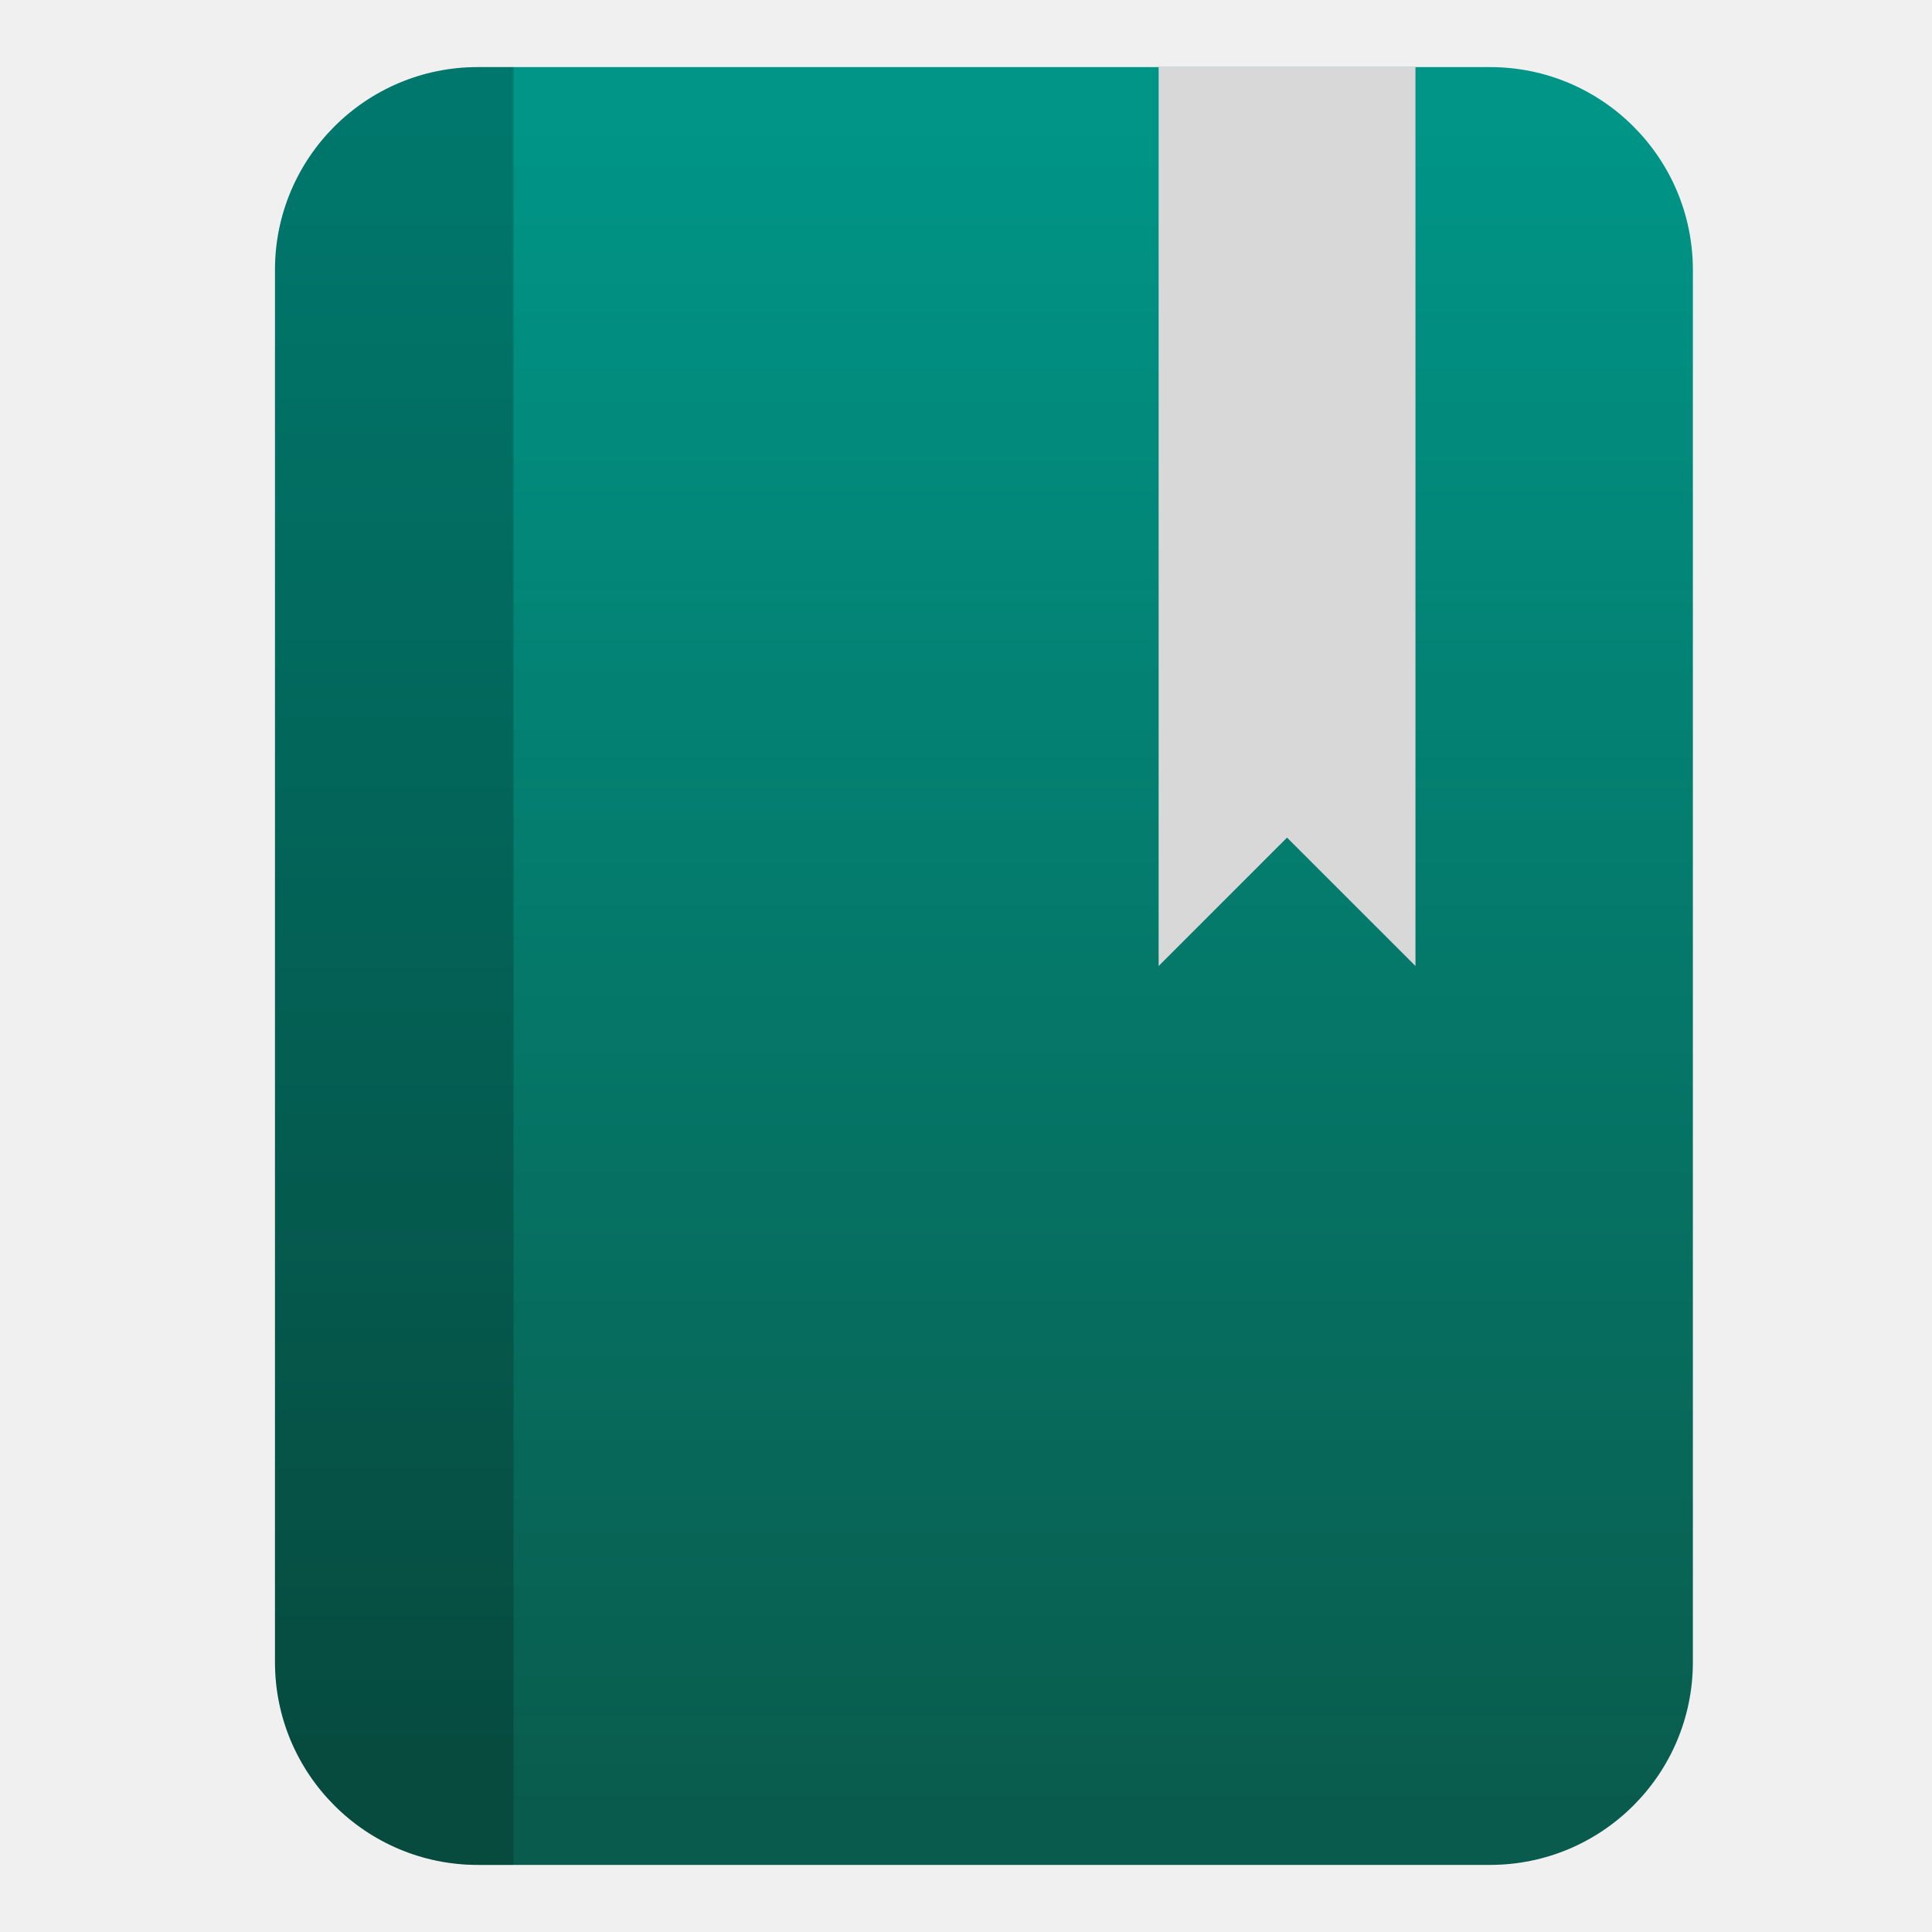
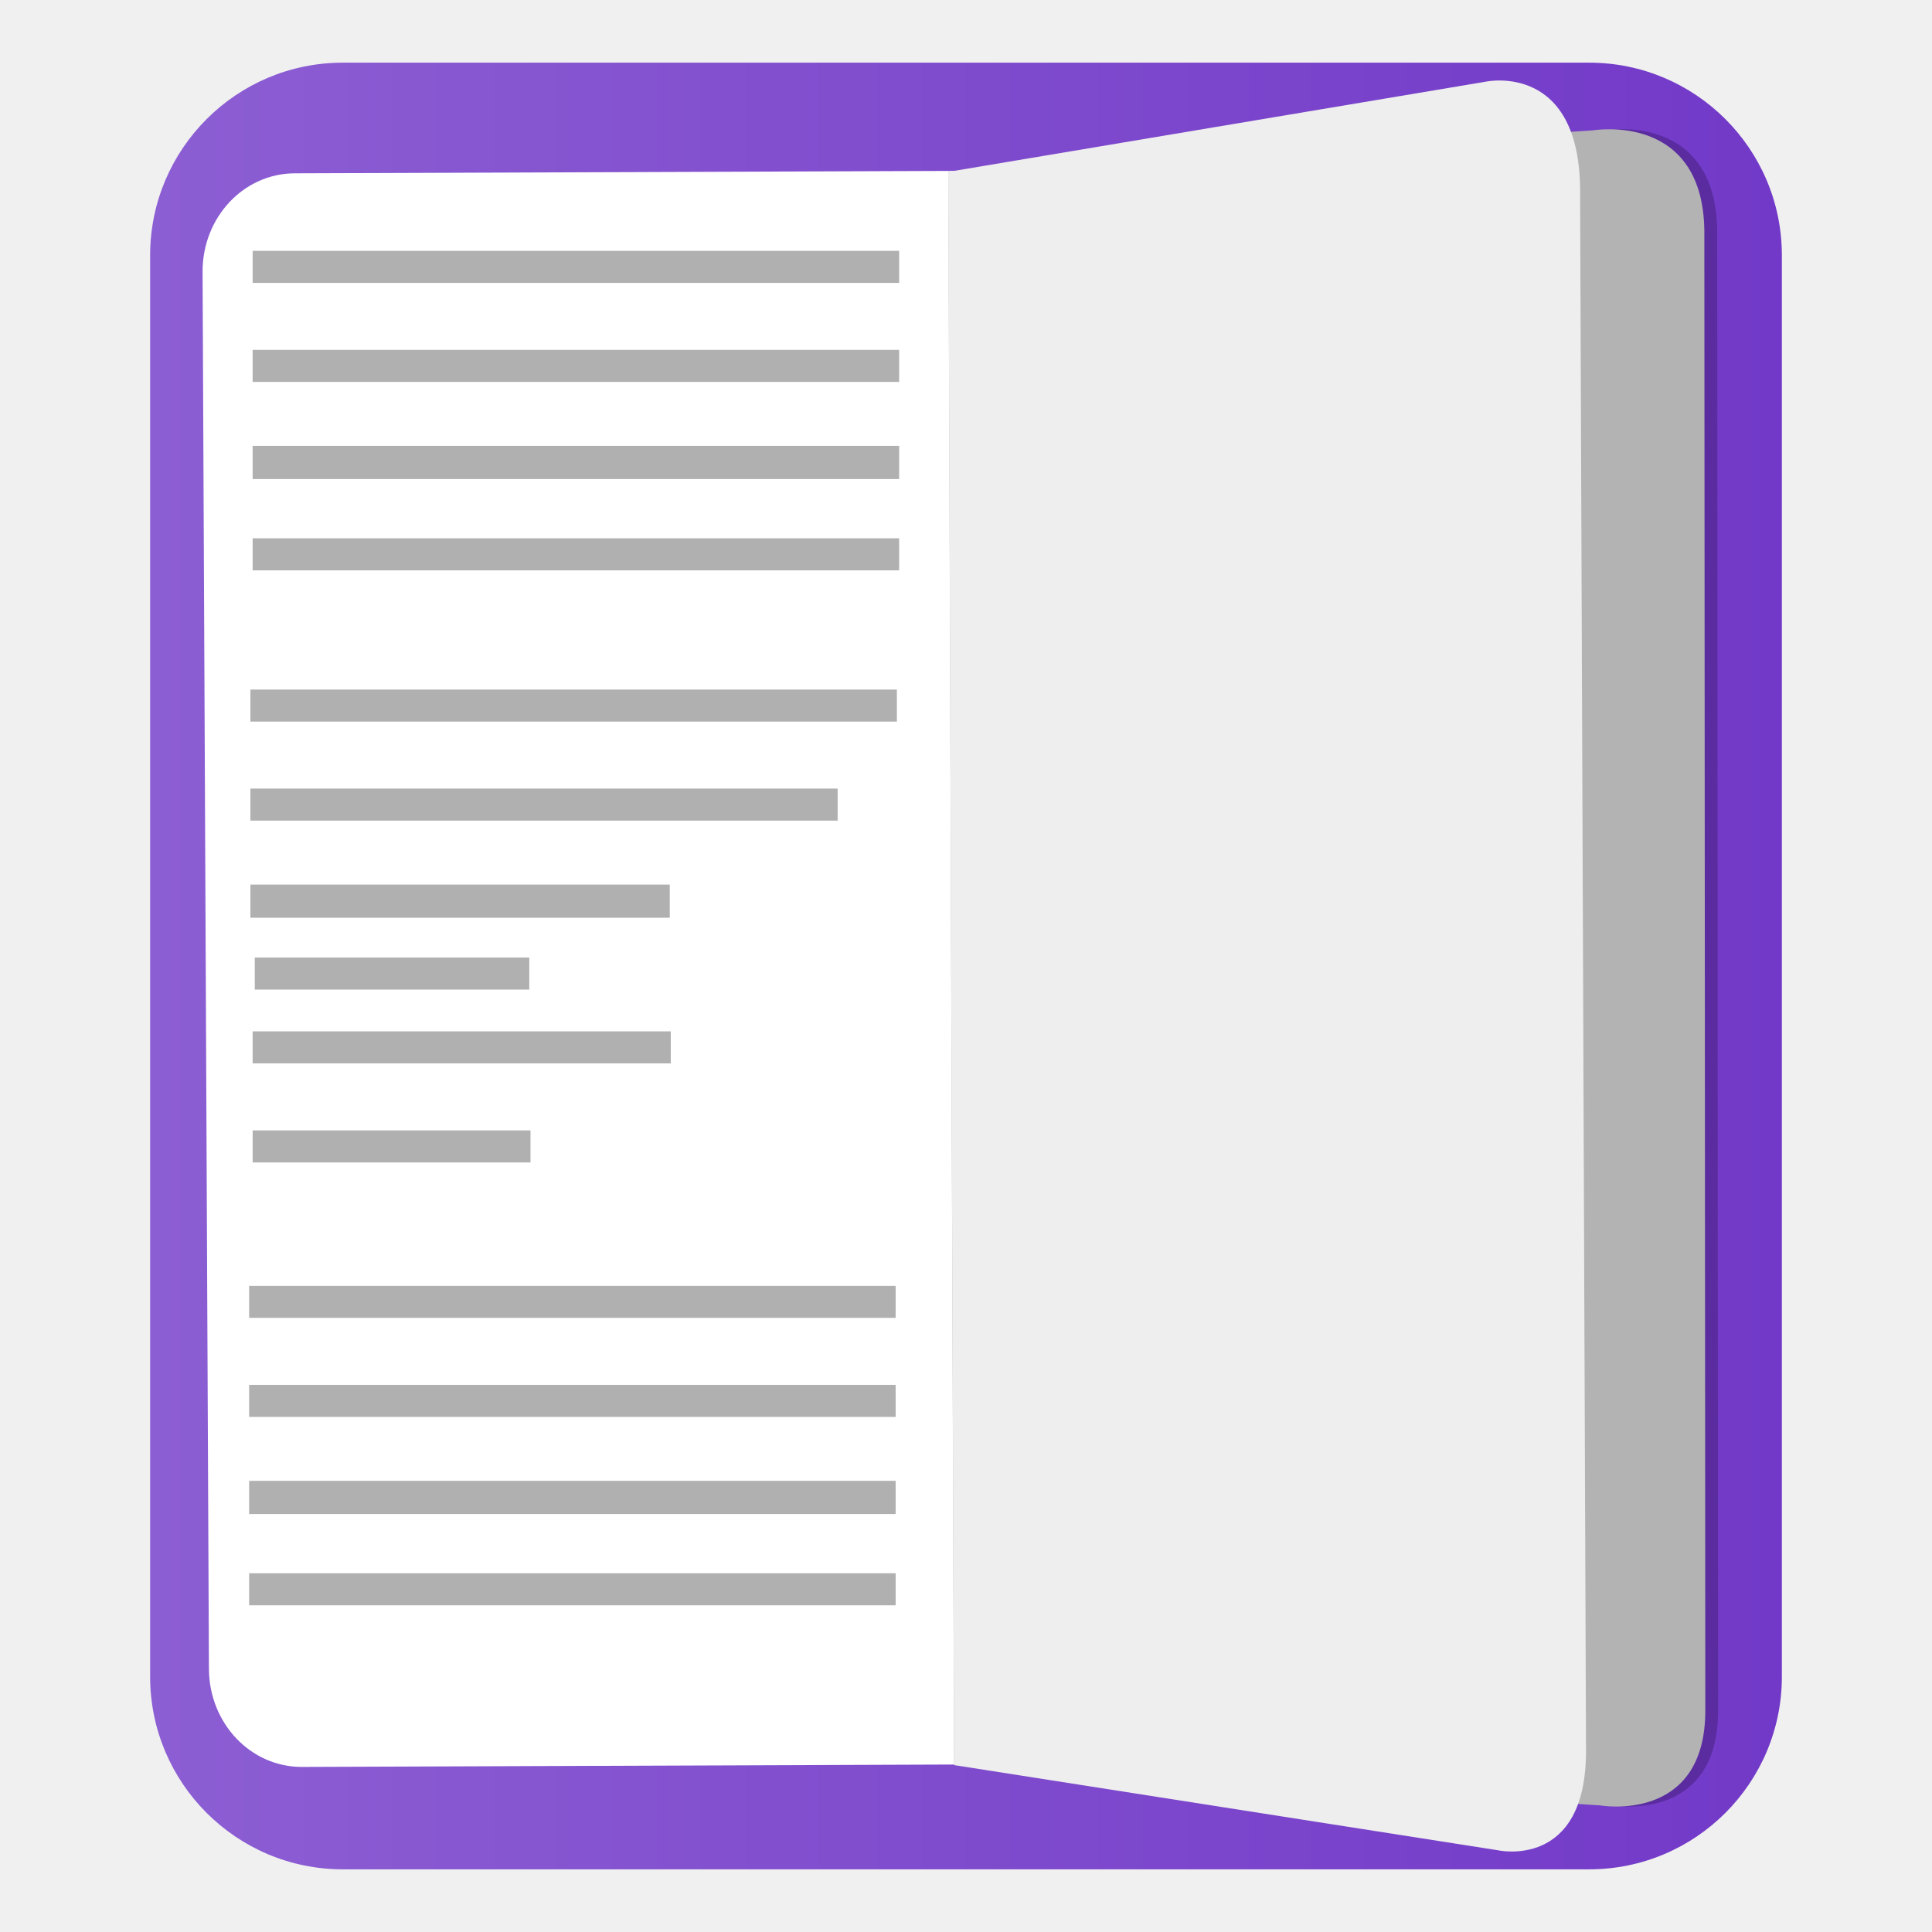
- <svg xmlns="http://www.w3.org/2000/svg" style="clip-rule:evenodd;fill-rule:evenodd;stroke-linejoin:round;stroke-miterlimit:2" version="1.1" viewBox="0 0 48 48">
-   <path d="m37.02 1.667c2.783 0 5.039 2.257 5.039 5.04v34.586c0 2.783-2.256 5.04-5.039 5.04h-25.149c-2.783 0-5.039-2.257-5.039-5.04v-34.586c0-2.783 2.256-5.04 5.039-5.04h25.149z" style="fill-rule:nonzero;fill:url(#_Linear1)" />
-   <path d="m11.871 1.667h0.887v44.666h-0.887c-2.783 0-5.039-2.257-5.039-5.04v-34.586c0-2.783 2.256-5.04 5.039-5.04z" style="fill-opacity:.2;fill-rule:nonzero" />
-   <path d="m28.786 1.667v22.333l3.19-3.19 3.191 3.19v-22.333h-6.381z" style="fill-rule:nonzero;fill:#d8d8d8" />
+ <svg xmlns="http://www.w3.org/2000/svg" style="clip-rule:evenodd;fill-rule:evenodd;stroke-linejoin:round;stroke-miterlimit:1.414" version="1.1" viewBox="0 0 48 48">
+   <path d="m44.27 6.343c0-2.641-2.145-4.786-4.787-4.786h-30.966c-2.642 0-4.787 2.145-4.787 4.786v35.314c0 2.641 2.145 4.786 4.787 4.786h30.966c2.642 0 4.787-2.145 4.787-4.786v-35.314z" style="fill:url(#_Linear1)" />
+   <path d="m23.88 4.535l0.142 39.316 16.043 1.002s2.623 0.469 2.621-2.361l-0.023-36.621c0.047-3.121-2.768-2.634-2.768-2.634l-16.015 1.298z" style="fill:#5a2ca0" />
+   <path d="m7.322 4.306l16.395-0.06 0.585 39.591-16.799 0.062c-1.274 4e-3 -2.305-1.081-2.312-2.434l-0.158-34.708c-6e-3 -1.353 1.014-2.446 2.289-2.451z" style="fill-rule:nonzero;fill:#fff" />
+   <path d="m23.56 4.27l0.143 39.583 16.044 1.001s2.623 0.469 2.621-2.36l-0.024-36.622c0.047-3.121-2.767-2.633-2.767-2.633l-16.017 1.031z" style="fill:#b3b3b3" />
+   <path d="m23.56 4.27l0.145 39.583 13.504 2.115s2.206 0.504 2.195-2.484l-0.147-38.666c0.029-3.295-2.335-2.79-2.335-2.79l-13.362 2.242z" style="fill:#fff" />
+   <path d="m23.56 4.27l0.145 39.583 13.504 2.115s2.206 0.504 2.195-2.484l-0.147-38.666c0.029-3.295-2.335-2.79-2.335-2.79l-13.362 2.242z" style="fill-opacity:.067" />
+   <path d="m22.252 39.883h-16.062v-0.796h16.062v0.796zm0-2.268h-16.062v-0.824h16.062v0.824zm0-2.412h-16.062v-0.796h16.062v0.796zm0-2.461h-16.062v-0.796h16.062v0.796zm-9.072-3.861h-6.903v-0.796h6.903v0.796zm3.485-2.461h-10.388v-0.796h10.388v0.796zm-3.515-1.834h-6.82v-0.796h6.82v0.796zm3.49-1.785h-10.419v-0.824h10.419v0.824zm4.171-2.413h-14.59v-0.796h14.59v0.796zm1.472-2.46h-16.062v-0.796h16.062v0.796zm0.056-3.758h-16.062v-0.796h16.062v0.796zm0-2.268h-16.062v-0.825h16.062v0.825zm0-2.413h-16.062v-0.796h16.062v0.796zm0-2.46h-16.062v-0.797h16.062v0.797z" style="fill:#b0b0b0" />
  <defs>
-     <linearGradient id="_Linear1" x2="1" gradientTransform="matrix(-.506203 -42 42 -.506203 318 41.4566)" gradientUnits="userSpaceOnUse">
-       <stop style="stop-color:#095c4d" offset="0" />
-       <stop style="stop-color:#009587" offset="1" />
+     <linearGradient id="_Linear1" x2="1" gradientTransform="matrix(40.54,0,0,40.54,3.73,24)" gradientUnits="userSpaceOnUse">
+       <stop style="stop-color:#8c5ed3" offset="0" />
+       <stop style="stop-color:#7239c8" offset="1" />
    </linearGradient>
  </defs>
</svg>
